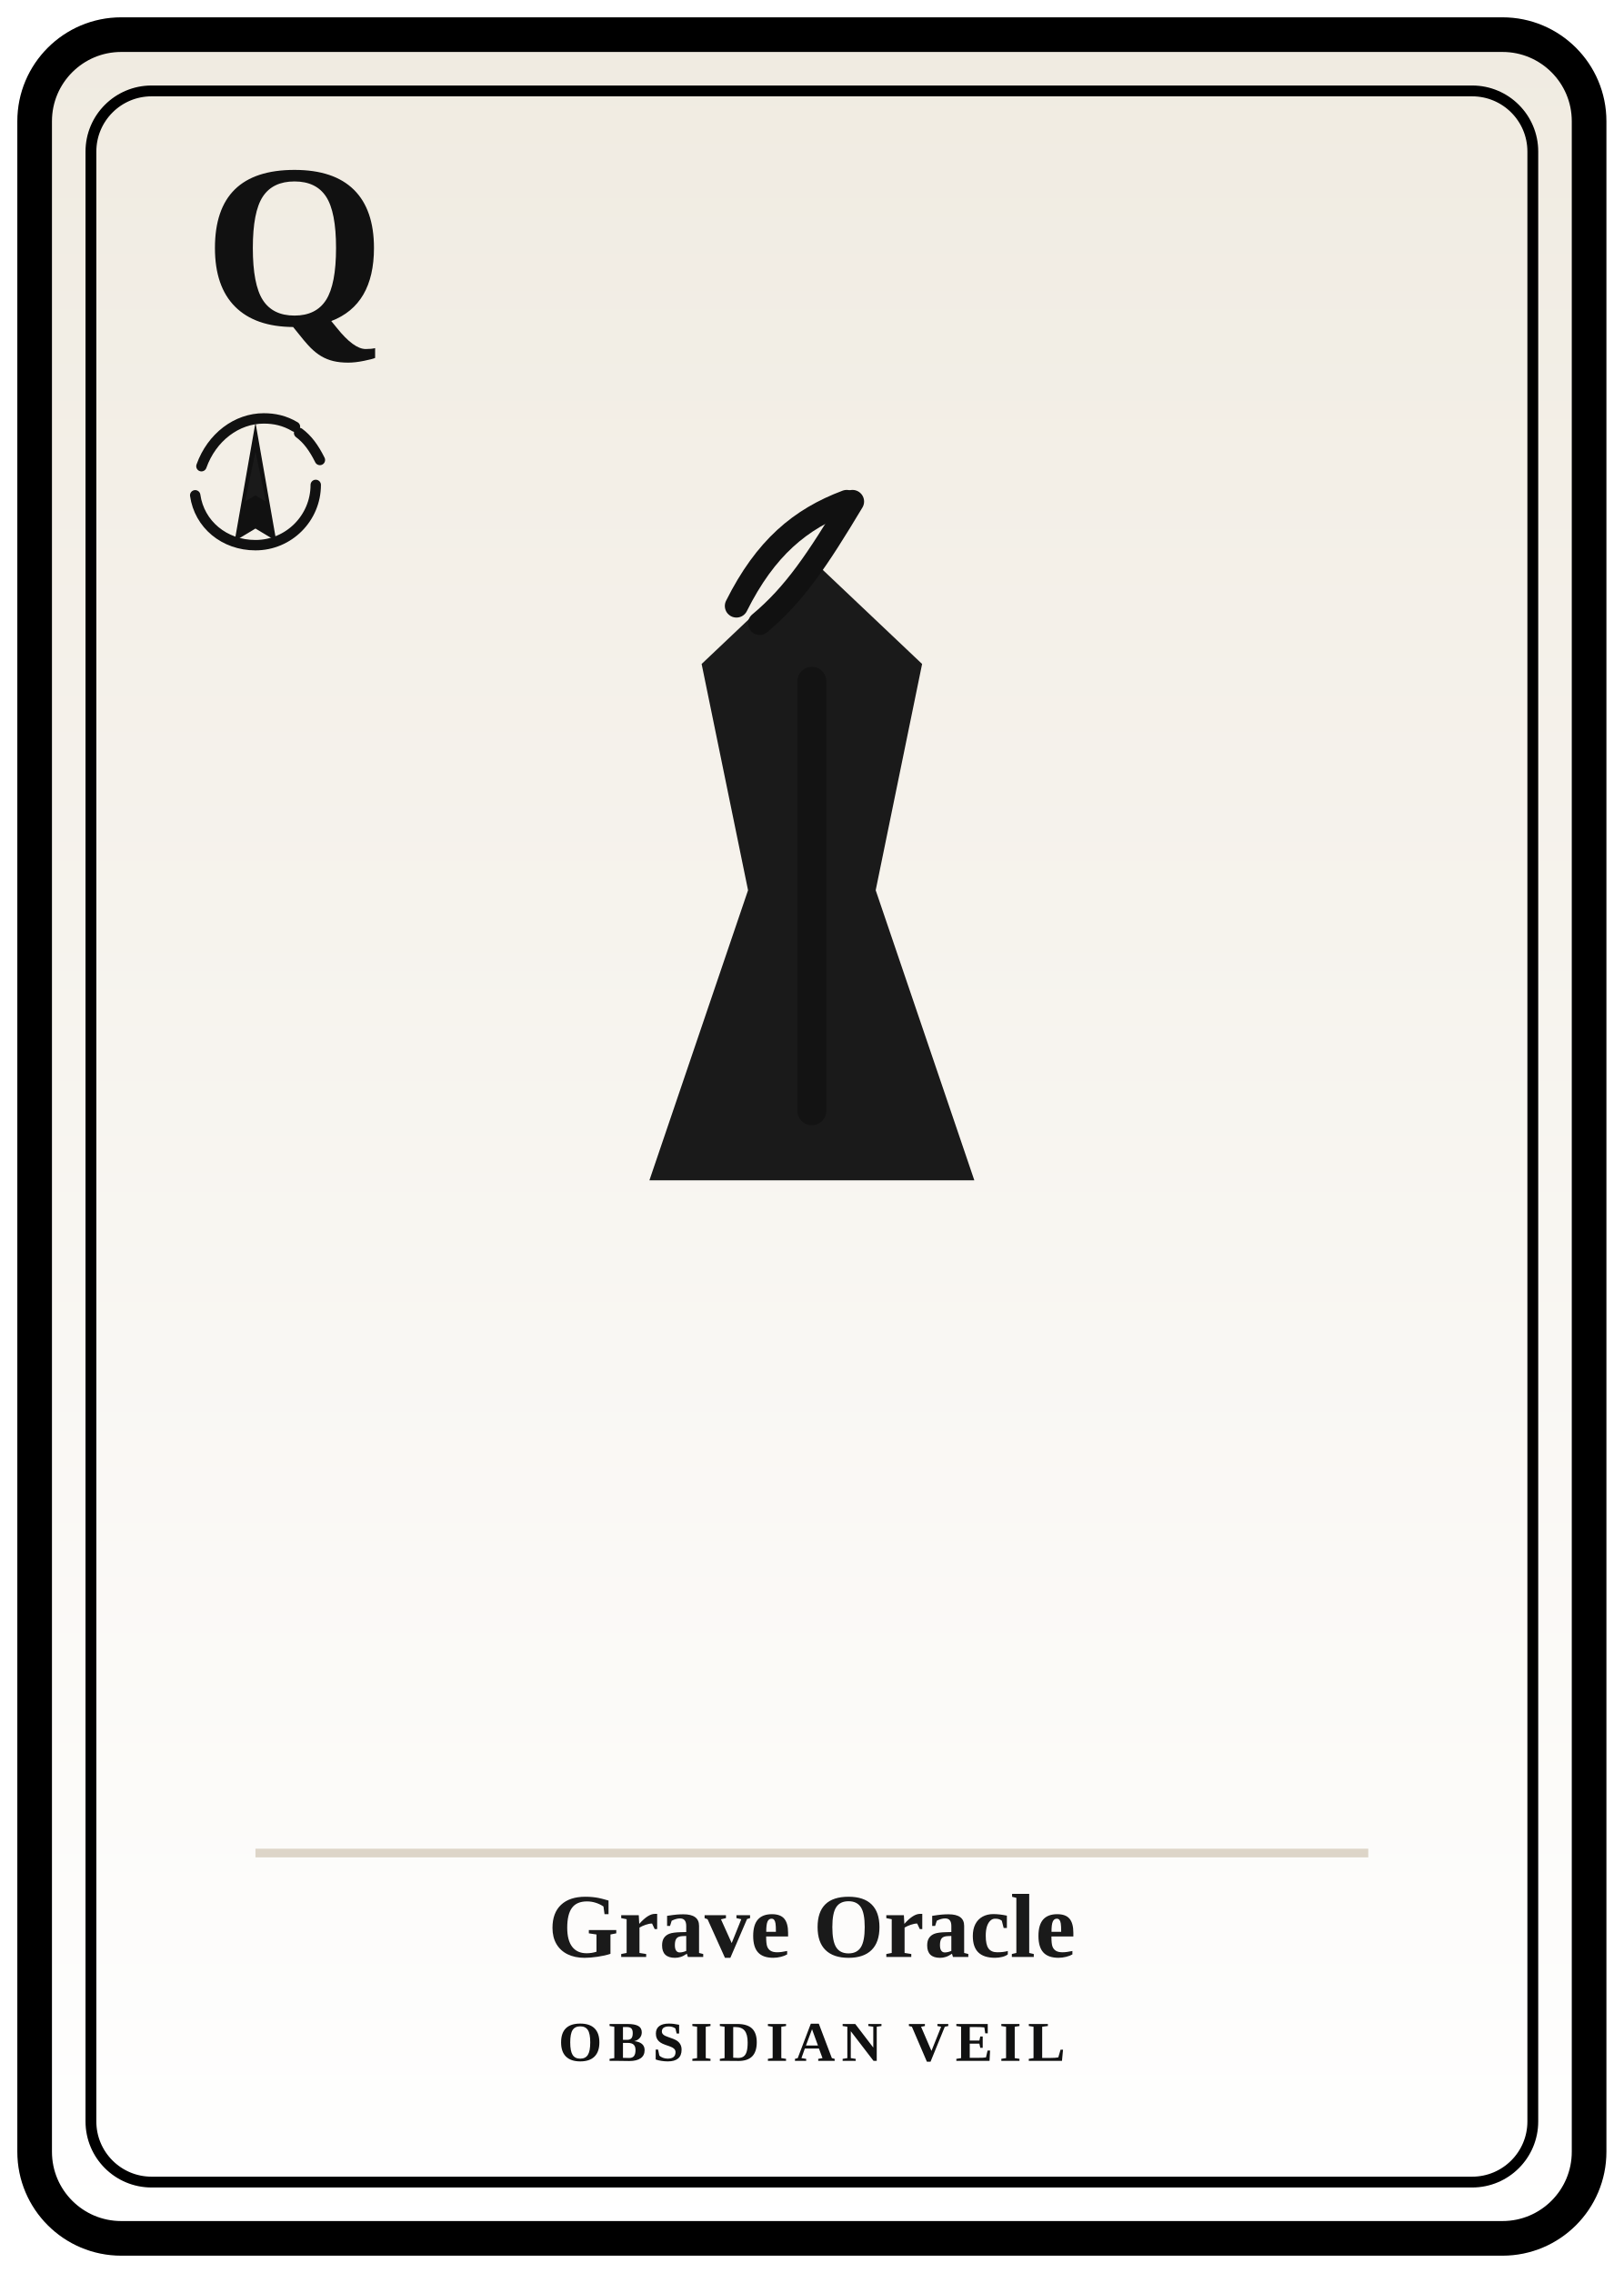
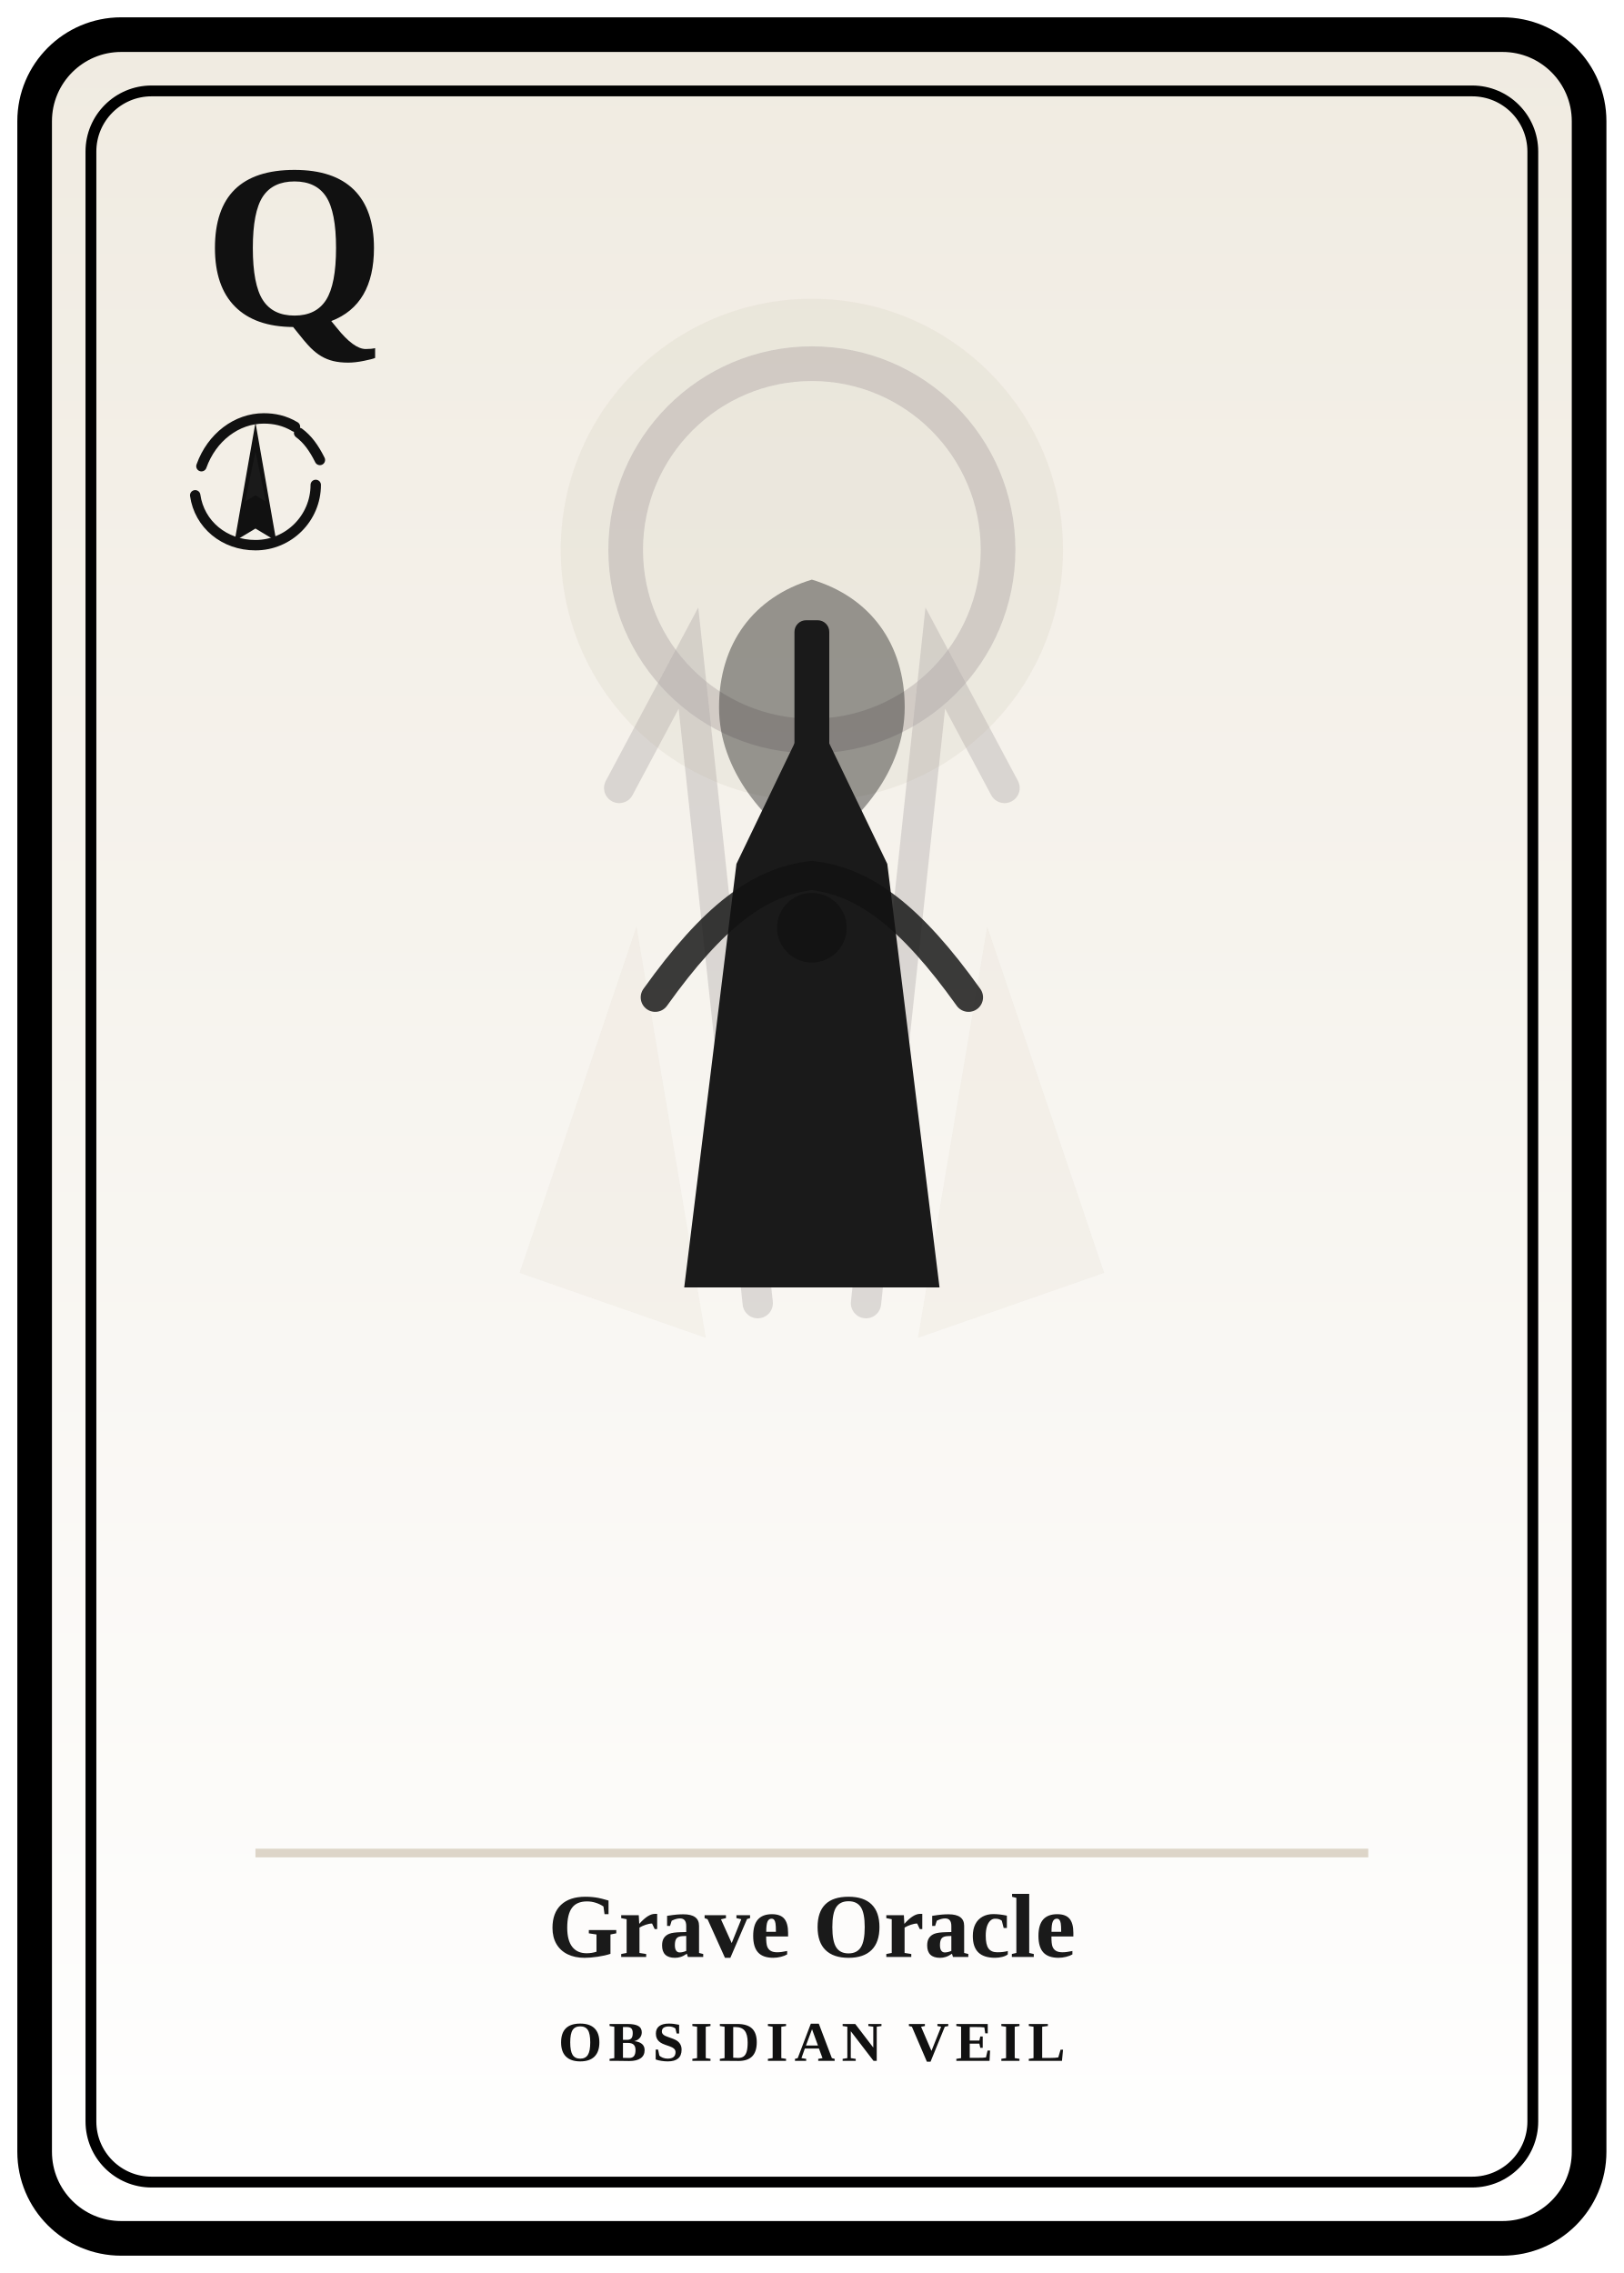
<svg xmlns="http://www.w3.org/2000/svg" viewBox="0 0 750 1050" role="img" aria-labelledby="title desc">
  <defs>
    <linearGradient id="bg-obsidian_veil_queen" x1="0" x2="0" y1="0" y2="1">
      <stop offset="0%" stop-color="#f0ebe1" />
      <stop offset="100%" stop-color="#ffffff" />
    </linearGradient>
  </defs>
  <rect x="16" y="16" width="718" height="1018" rx="40" fill="url(#bg-obsidian_veil_queen)" stroke="#000000" stroke-width="16" />
  <rect x="42" y="42" width="666" height="966" rx="28" fill="none" stroke="#000000" stroke-width="5" />
  <g transform="translate(94,150)">
    <text x="0" y="0" font-size="108" font-weight="700" fill="#111111">Q</text>
    <g transform="translate(24,74)">
      <g transform="translate(0,0) scale(0.48)">
        <path d="M58 0 C58 32 32 58 0 58 C-30 58 -54 38 -58 10" fill="none" stroke="#111111" stroke-width="10" stroke-linecap="round" />
        <path d="M-52 -18 C-42 -46 -18 -64 8 -64 C18 -64 28 -62 38 -56" fill="none" stroke="#111111" stroke-width="10" stroke-linecap="round" />
        <path d="M42 -50 C50 -44 56 -36 62 -24" fill="none" stroke="#111111" stroke-width="10" stroke-linecap="round" />
        <path d="M0 -60 L20 54 L0 42 L-20 54 Z" fill="#111111" />
        <path d="M0 -32 L10 16 L0 10 L-10 16 Z" fill="#1a1a1a" />
      </g>
    </g>
  </g>
-   <g transform="translate(375,430) scale(1.34)">
-     <path d="M0 -128 L38 -92 L22 -14 L56 86 L-56 86 L-22 -14 L-38 -92 Z" fill="#1a1a1a" />
-     <path d="M0 -86 V62" fill="none" stroke="#111111" stroke-width="10" stroke-linecap="round" opacity="0.8" />
-     <path d="M-26 -112 C-16 -132 -4 -142 12 -148" fill="none" stroke="#111111" stroke-width="8" stroke-linecap="round" />
-     <path d="M14 -148 C2 -128 -6 -116 -18 -106" fill="none" stroke="#111111" stroke-width="8" stroke-linecap="round" />
+   <g opacity="0.95">
+     <circle cx="375" cy="254" r="116" fill="#ddd5c8" opacity="0.34" />
+     <circle cx="375" cy="254" r="86" fill="none" stroke="#a6a0a0" stroke-width="16" opacity="0.42" />
+     <path d="M286 364 L318 304 L350 602" fill="none" stroke="#a6a0a0" stroke-width="14" stroke-linecap="round" opacity="0.36" />
+     <path d="M464 364 L432 304 L400 602" fill="none" stroke="#a6a0a0" stroke-width="14" stroke-linecap="round" opacity="0.36" />
+     <path d="M240 588 L294 428 L326 618 Z" fill="#ddd5c8" opacity="0.22" />
+     <path d="M510 588 L456 428 L424 618 Z" fill="#ddd5c8" opacity="0.22" />
+   </g>
+   <g transform="translate(375,450) scale(1.34)">
+     <path d="M0 -136 C20 -130 32 -114 32 -92 C32 -70 16 -52 0 -42 C-16 -52 -32 -70 -32 -92 C-32 -114 -20 -130 0 -136 Z" fill="#111111" opacity="0.4" />
+     <path d="M0 -92 L26 -38 L44 108 L-44 108 L-26 -38 Z" fill="#1a1a1a" />
+     <rect x="-6" y="-122" width="12" height="178" rx="4" fill="#1a1a1a" />
+     <path d="M-54 8 C-34 -20 -18 -32 0 -34 C18 -32 34 -20 54 8" fill="none" stroke="#111111" stroke-width="10" stroke-linecap="round" opacity="0.82" />
+     <circle cx="0" cy="-16" r="12" fill="#111111" opacity="0.8" />
  </g>
  <line x1="118" y1="856" x2="632" y2="856" stroke="#ddd5c8" stroke-width="4" />
  <text x="375" y="904" text-anchor="middle" font-size="42" font-weight="700" fill="#1a1a1a">Grave Oracle</text>
  <text x="375" y="952" text-anchor="middle" font-size="26" font-weight="700" fill="#111111" letter-spacing="3">OBSIDIAN VEIL</text>
</svg>
